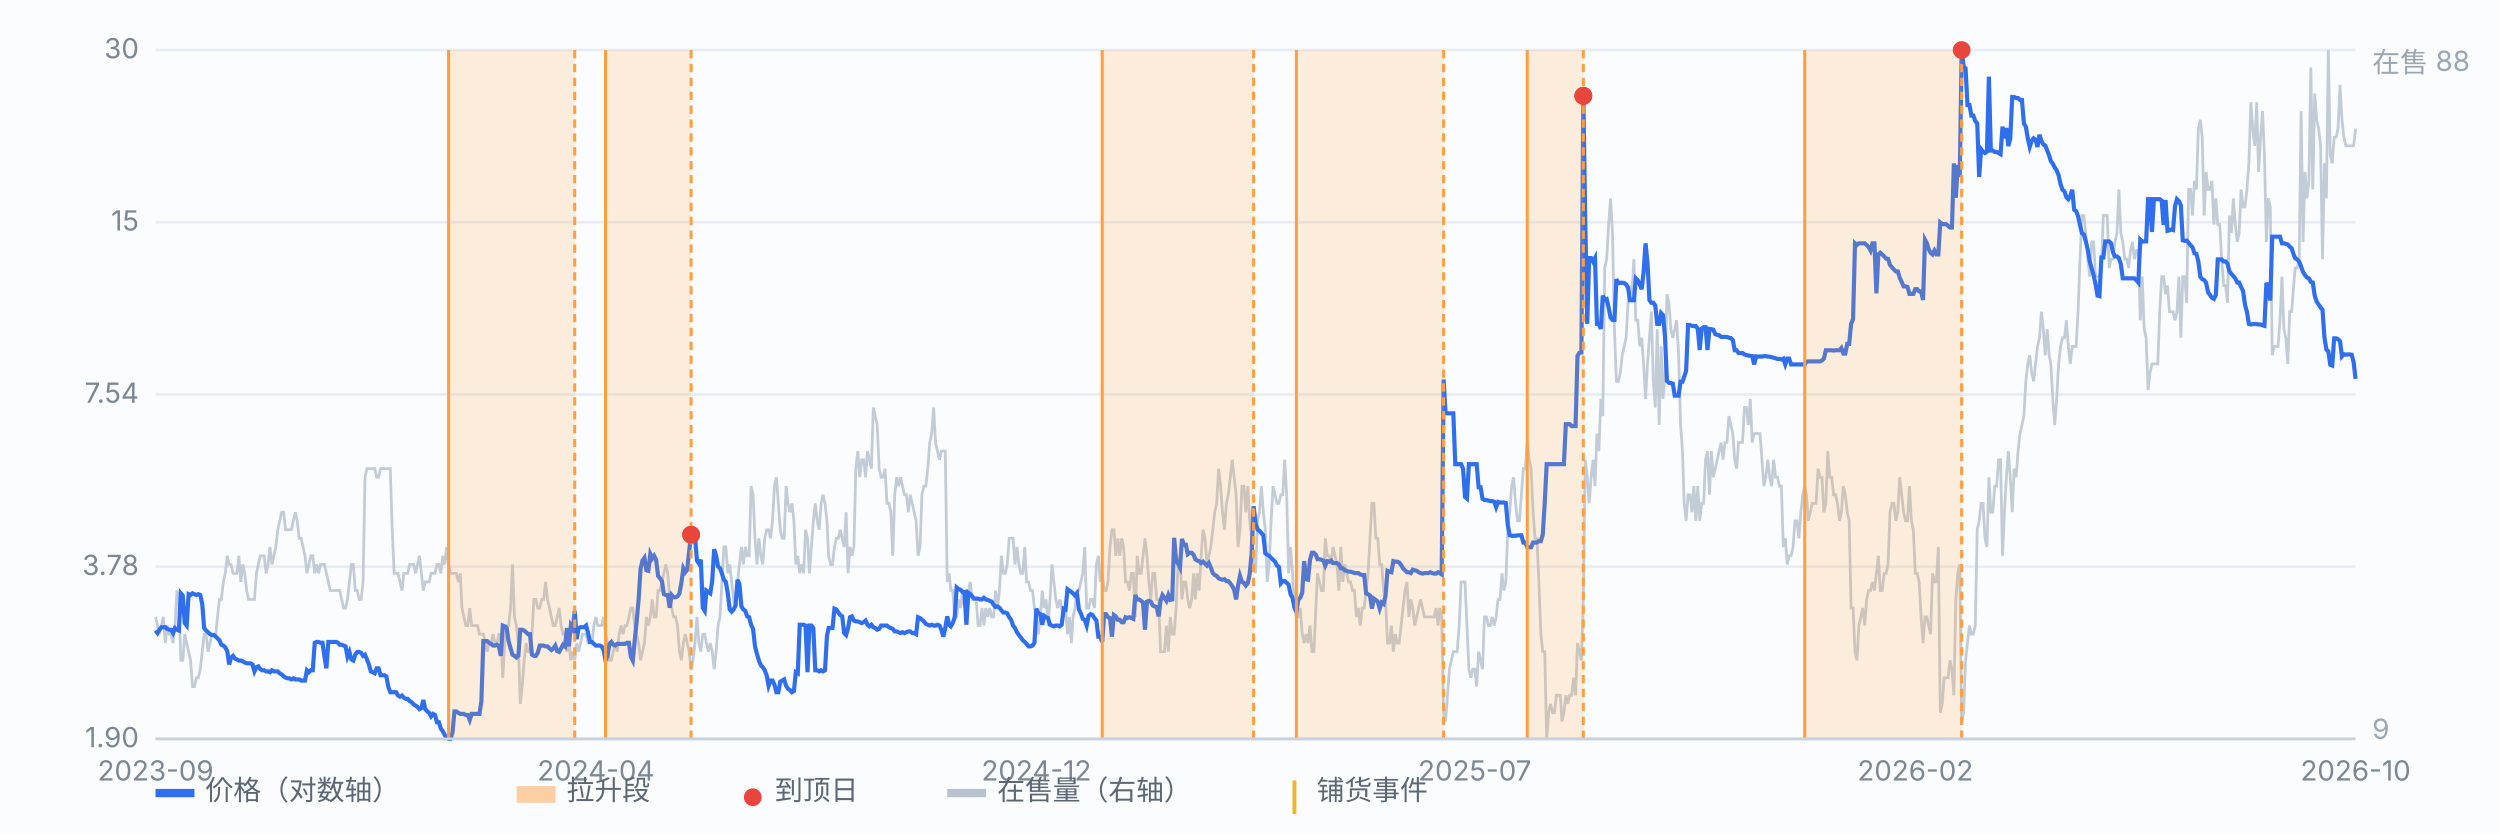
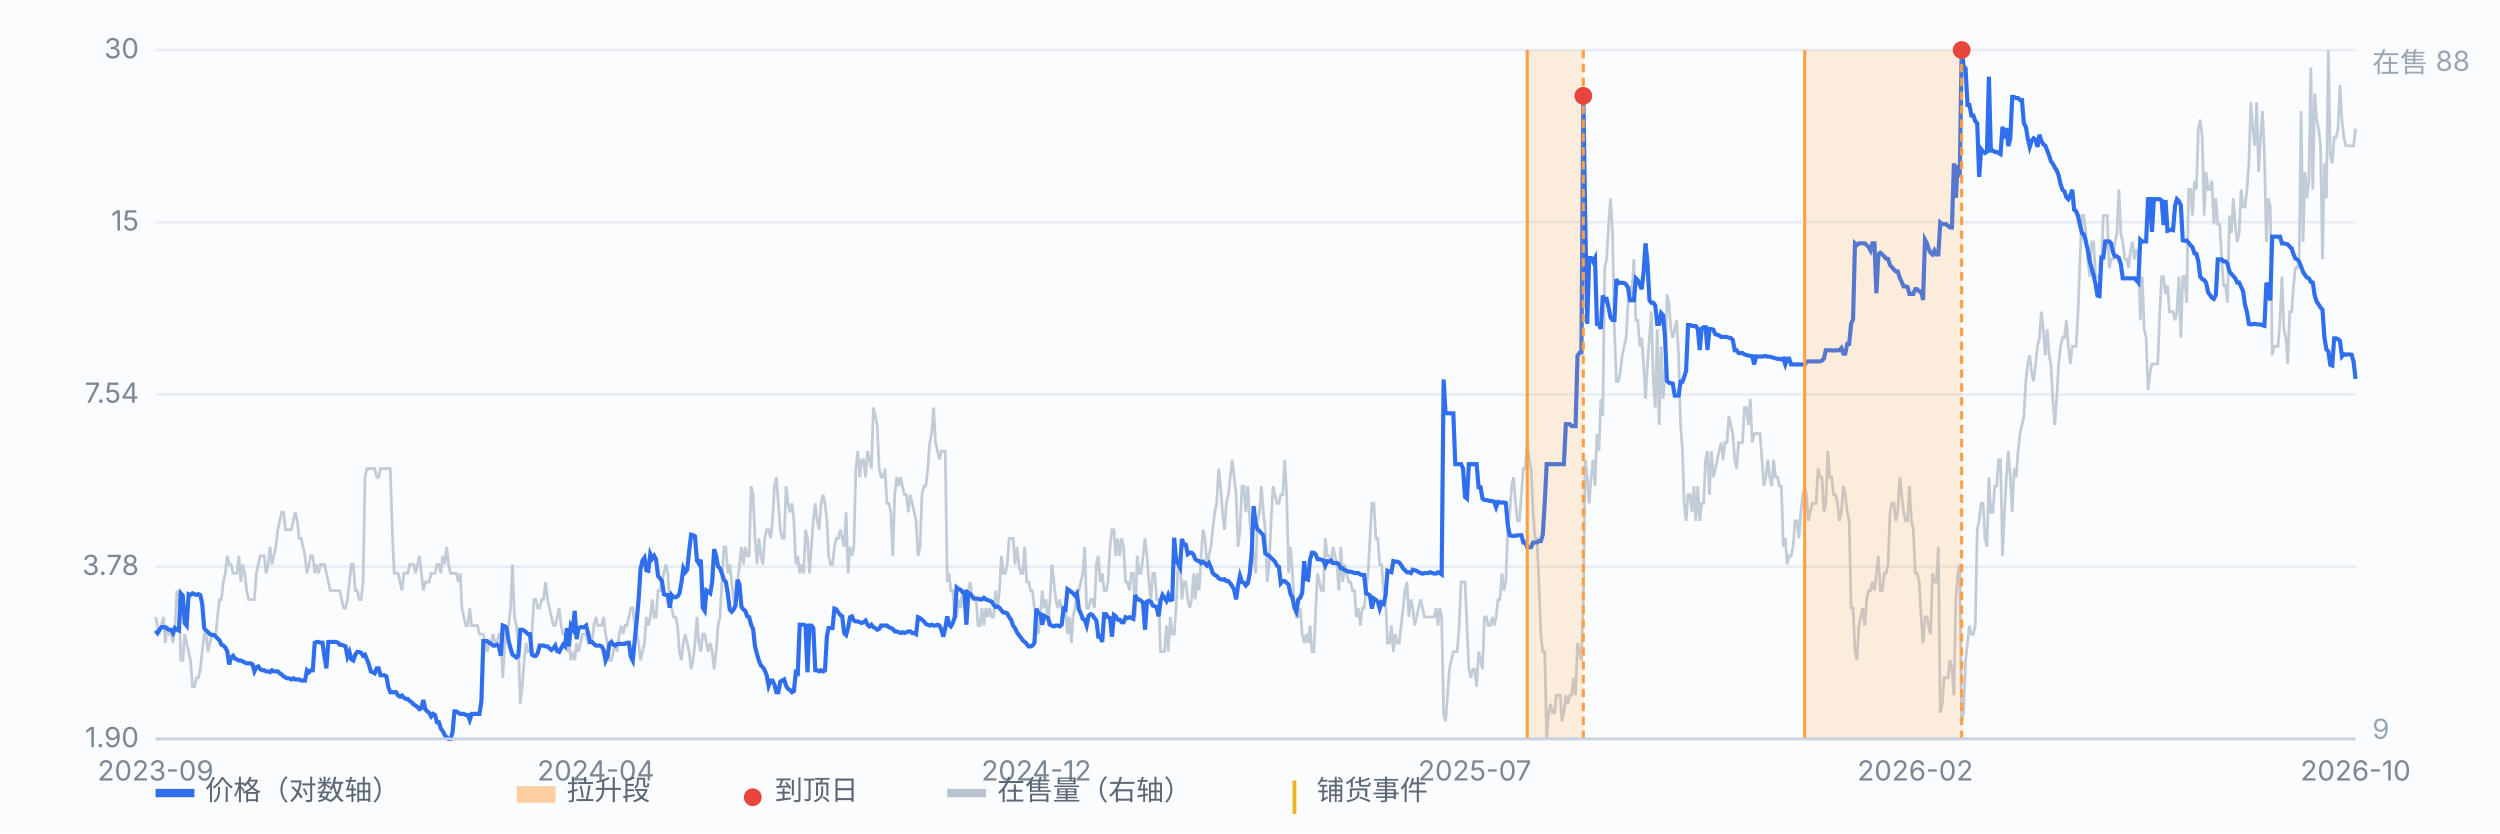
<svg xmlns="http://www.w3.org/2000/svg" viewBox="0 0 900 300" preserveAspectRatio="xMidYMid meet" style="width:100%;max-width:900px;height:auto;display:block" font-family="-apple-system,Segoe UI,Microsoft YaHei,sans-serif" font-size="10">
  <rect x="0" y="0" width="900" height="300" fill="#fbfcfe" />
  <line x1="56" y1="266.0" x2="848" y2="266.0" stroke="#e8edf5" stroke-width="1" />
  <text x="50" y="269.0" text-anchor="end" fill="#7b8794">1.90</text>
  <line x1="56" y1="204.0" x2="848" y2="204.0" stroke="#e8edf5" stroke-width="1" />
  <text x="50" y="207.0" text-anchor="end" fill="#7b8794">3.78</text>
  <line x1="56" y1="142.0" x2="848" y2="142.0" stroke="#e8edf5" stroke-width="1" />
  <text x="50" y="145.0" text-anchor="end" fill="#7b8794">7.54</text>
  <line x1="56" y1="80.0" x2="848" y2="80.0" stroke="#e8edf5" stroke-width="1" />
  <text x="50" y="83.0" text-anchor="end" fill="#7b8794">15</text>
  <line x1="56" y1="18.0" x2="848" y2="18.0" stroke="#e8edf5" stroke-width="1" />
  <text x="50" y="21.0" text-anchor="end" fill="#7b8794">30</text>
  <path d="M56.0 222.1 L56.7 225.2 L57.4 228.3 L58.1 225.2 L58.8 222.1 L59.5 231.5 L60.2 225.2 L60.9 228.3 L61.6 228.3 L62.3 231.5 L63.0 225.2 L63.7 212.6 L64.4 215.8 L65.1 237.7 L65.8 237.7 L66.5 228.3 L67.2 231.5 L67.9 234.6 L68.6 237.7 L69.3 247.2 L70.0 247.2 L70.7 244.0 L71.4 244.0 L72.1 240.9 L72.8 234.6 L73.5 228.3 L74.2 228.3 L74.9 234.6 L75.6 231.5 L76.3 228.3 L77.0 228.3 L77.7 228.3 L78.3 222.1 L79.0 215.8 L79.7 215.8 L80.4 209.5 L81.1 206.4 L81.8 200.1 L82.5 203.2 L83.2 203.2 L83.9 206.4 L84.6 206.4 L85.3 206.4 L86.0 200.1 L86.7 209.5 L87.4 203.2 L88.1 206.4 L88.8 212.6 L89.5 215.8 L90.2 215.8 L90.9 215.8 L91.6 215.8 L92.3 206.4 L93.0 203.2 L93.7 200.1 L94.4 200.1 L95.1 200.1 L95.8 206.4 L96.5 203.2 L97.2 196.9 L97.9 203.2 L98.6 200.1 L99.3 196.9 L100.0 190.7 L100.7 187.5 L101.4 184.4 L102.1 184.4 L102.8 190.7 L103.5 190.7 L104.2 190.7 L104.9 190.7 L105.6 187.5 L106.3 184.4 L107.0 187.5 L107.7 193.8 L108.4 193.8 L109.1 196.9 L109.8 200.1 L110.5 206.4 L111.2 203.2 L111.9 200.1 L112.6 200.1 L113.3 206.4 L114.0 203.2 L114.7 206.4 L115.4 203.2 L116.1 203.2 L116.8 203.2 L117.5 206.4 L118.2 209.5 L118.9 212.6 L119.6 212.6 L120.3 212.6 L121.0 212.6 L121.7 212.6 L122.3 212.6 L123.0 215.8 L123.7 218.9 L124.4 218.9 L125.1 215.8 L125.8 209.5 L126.5 203.2 L127.2 203.2 L127.9 212.6 L128.6 212.6 L129.3 215.8 L130.0 215.8 L130.7 209.5 L131.4 171.8 L132.1 168.7 L132.8 168.7 L133.5 168.7 L134.2 168.7 L134.9 168.7 L135.6 171.8 L136.3 171.8 L137.0 168.7 L137.7 168.7 L138.4 168.7 L139.1 168.7 L139.8 168.7 L140.5 168.7 L141.2 190.7 L141.9 206.4 L142.6 206.4 L143.3 206.4 L144.0 209.5 L144.7 212.6 L145.4 206.4 L146.1 206.4 L146.8 206.4 L147.5 203.2 L148.2 203.2 L148.9 203.2 L149.6 206.4 L150.3 203.2 L151.0 200.1 L151.7 206.4 L152.4 212.6 L153.1 209.5 L153.8 209.5 L154.5 209.5 L155.2 206.4 L155.9 206.4 L156.6 206.4 L157.3 203.2 L158.0 203.2 L158.7 206.4 L159.4 200.1 L160.1 203.2 L160.8 196.9 L161.5 203.2 L162.2 206.4 L162.9 206.4 L163.6 206.4 L164.3 206.4 L165.0 209.5 L165.7 206.4 L166.3 218.9 L167.0 222.1 L167.7 225.2 L168.4 225.2 L169.1 218.9 L169.8 225.2 L170.5 225.2 L171.2 225.2 L171.9 225.2 L172.6 228.3 L173.3 228.3 L174.0 228.3 L174.7 231.5 L175.4 234.6 L176.1 231.5 L176.8 231.5 L177.5 228.3 L178.2 231.5 L178.9 231.5 L179.6 228.3 L180.3 228.3 L181.0 244.0 L181.7 231.5 L182.4 225.2 L183.1 225.2 L183.8 218.9 L184.5 203.2 L185.2 222.1 L185.9 225.2 L186.6 231.5 L187.3 253.4 L188.0 247.2 L188.7 237.7 L189.4 231.5 L190.1 234.6 L190.8 234.6 L191.5 228.3 L192.2 215.8 L192.9 215.8 L193.6 218.9 L194.3 218.9 L195.0 215.8 L195.7 215.8 L196.4 209.5 L197.1 215.8 L197.8 218.9 L198.5 222.1 L199.2 225.2 L199.9 225.2 L200.6 222.1 L201.3 218.9 L202.0 225.2 L202.7 228.3 L203.4 228.3 L204.1 234.6 L204.8 231.5 L205.5 237.7 L206.2 234.6 L206.9 237.7 L207.6 231.5 L208.3 234.6 L209.0 231.5 L209.7 228.3 L210.3 228.3 L211.0 228.3 L211.7 231.5 L212.4 231.5 L213.1 231.5 L213.8 225.2 L214.5 222.1 L215.2 225.2 L215.9 225.2 L216.6 225.2 L217.3 222.1 L218.0 228.3 L218.7 231.5 L219.4 237.7 L220.1 237.7 L220.8 234.6 L221.5 231.5 L222.2 234.6 L222.9 228.3 L223.6 225.2 L224.3 228.3 L225.0 225.2 L225.7 225.2 L226.4 222.1 L227.1 218.9 L227.8 218.9 L228.5 225.2 L229.2 228.3 L229.9 231.5 L230.6 237.7 L231.3 234.6 L232.0 231.5 L232.7 222.1 L233.4 225.2 L234.1 222.1 L234.8 215.8 L235.5 222.1 L236.2 222.1 L236.9 212.6 L237.6 212.6 L238.3 209.5 L239.0 206.4 L239.7 203.2 L240.4 206.4 L241.1 215.8 L241.8 218.9 L242.5 222.1 L243.2 222.1 L243.9 225.2 L244.6 234.6 L245.3 237.7 L246.0 231.5 L246.7 228.3 L247.4 231.5 L248.1 234.6 L248.8 240.9 L249.5 237.7 L250.2 231.5 L250.9 222.1 L251.6 231.5 L252.3 234.6 L253.0 228.3 L253.7 228.3 L254.3 231.5 L255.0 234.6 L255.7 231.5 L256.4 234.6 L257.1 240.9 L257.8 234.6 L258.5 225.2 L259.2 222.1 L259.9 209.5 L260.6 196.9 L261.3 196.9 L262.0 206.4 L262.7 203.2 L263.4 209.5 L264.1 215.8 L264.8 218.9 L265.5 209.5 L266.2 203.2 L266.9 196.9 L267.6 203.2 L268.3 196.9 L269.0 200.1 L269.7 200.1 L270.4 175.0 L271.1 178.1 L271.8 193.8 L272.5 203.2 L273.2 193.8 L273.9 200.1 L274.6 203.2 L275.3 193.8 L276.0 190.7 L276.7 190.7 L277.4 193.8 L278.1 187.5 L278.8 175.0 L279.5 171.8 L280.2 181.2 L280.9 190.7 L281.6 193.8 L282.3 193.8 L283.0 175.0 L283.7 181.2 L284.4 184.4 L285.1 181.2 L285.8 187.5 L286.5 203.2 L287.2 200.1 L287.9 206.4 L288.6 203.2 L289.3 206.4 L290.0 190.7 L290.7 193.8 L291.4 206.4 L292.1 196.9 L292.8 187.5 L293.5 181.2 L294.2 187.5 L294.9 190.7 L295.6 181.2 L296.3 178.1 L297.0 181.2 L297.7 187.5 L298.3 200.1 L299.0 203.2 L299.7 203.2 L300.4 196.9 L301.1 193.8 L301.8 193.8 L302.5 190.7 L303.2 193.8 L303.9 196.9 L304.6 184.4 L305.3 206.4 L306.0 196.9 L306.7 200.1 L307.4 196.9 L308.1 168.7 L308.8 162.4 L309.5 171.8 L310.2 165.5 L310.9 165.5 L311.6 171.8 L312.3 162.4 L313.0 165.5 L313.7 168.7 L314.4 146.7 L315.1 149.8 L315.8 153.0 L316.5 168.7 L317.2 171.8 L317.9 171.8 L318.6 168.7 L319.3 181.2 L320.0 181.2 L320.7 184.4 L321.4 200.1 L322.1 178.1 L322.8 171.8 L323.5 175.0 L324.2 171.8 L324.9 175.0 L325.6 178.1 L326.3 178.1 L327.0 184.4 L327.7 178.1 L328.4 181.2 L329.1 184.4 L329.8 187.5 L330.5 200.1 L331.2 196.9 L331.9 178.1 L332.6 175.0 L333.3 175.0 L334.0 168.7 L334.7 159.3 L335.4 156.1 L336.1 146.7 L336.8 159.3 L337.5 162.4 L338.2 165.5 L338.9 162.4 L339.6 162.4 L340.3 162.4 L341.0 209.5 L341.7 206.4 L342.3 212.6 L343.0 212.6 L343.7 222.1 L344.4 222.1 L345.1 215.8 L345.8 218.9 L346.5 212.6 L347.2 218.9 L347.9 212.6 L348.6 212.6 L349.3 209.5 L350.0 215.8 L350.7 215.8 L351.4 215.8 L352.1 225.2 L352.8 225.2 L353.5 218.9 L354.2 225.2 L354.9 218.9 L355.6 222.1 L356.3 218.9 L357.0 222.1 L357.7 222.1 L358.4 212.6 L359.1 218.9 L359.8 212.6 L360.5 200.1 L361.2 206.4 L361.9 206.4 L362.6 203.2 L363.3 193.8 L364.0 193.8 L364.7 193.8 L365.4 203.2 L366.1 196.9 L366.8 203.2 L367.5 206.4 L368.2 206.4 L368.9 196.9 L369.6 209.5 L370.3 209.5 L371.0 212.6 L371.7 212.6 L372.4 218.9 L373.1 222.1 L373.8 228.3 L374.5 222.1 L375.2 212.6 L375.9 218.9 L376.6 215.8 L377.3 225.2 L378.0 215.8 L378.7 203.2 L379.4 209.5 L380.1 215.8 L380.8 218.9 L381.5 215.8 L382.2 218.9 L382.9 222.1 L383.6 218.9 L384.3 228.3 L385.0 222.1 L385.7 231.5 L386.3 222.1 L387.0 218.9 L387.7 212.6 L388.4 212.6 L389.1 209.5 L389.8 206.4 L390.5 196.9 L391.2 218.9 L391.9 218.9 L392.6 215.8 L393.3 215.8 L394.0 218.9 L394.7 203.2 L395.4 200.1 L396.1 209.5 L396.8 206.4 L397.5 212.6 L398.2 212.6 L398.9 209.5 L399.6 196.9 L400.3 190.7 L401.0 190.7 L401.7 200.1 L402.4 193.8 L403.1 200.1 L403.8 193.8 L404.5 196.9 L405.2 209.5 L405.9 209.5 L406.6 212.6 L407.3 206.4 L408.0 206.4 L408.7 222.1 L409.4 200.1 L410.1 206.4 L410.8 206.4 L411.5 200.1 L412.2 193.8 L412.9 200.1 L413.6 209.5 L414.3 215.8 L415.0 206.4 L415.7 206.4 L416.4 215.8 L417.1 215.8 L417.8 234.6 L418.5 234.6 L419.2 234.6 L419.9 225.2 L420.6 234.6 L421.3 222.1 L422.0 228.3 L422.7 228.3 L423.4 218.9 L424.1 203.2 L424.8 200.1 L425.5 215.8 L426.2 209.5 L426.9 209.5 L427.6 215.8 L428.3 218.9 L429.0 215.8 L429.7 206.4 L430.3 215.8 L431.0 206.4 L431.7 212.6 L432.4 200.1 L433.1 190.7 L433.8 193.8 L434.5 203.2 L435.2 200.1 L435.9 196.9 L436.6 190.7 L437.3 184.4 L438.0 181.2 L438.7 168.7 L439.4 175.0 L440.1 184.4 L440.8 190.7 L441.5 181.2 L442.2 178.1 L442.9 171.8 L443.6 165.5 L444.3 171.8 L445.0 178.1 L445.7 196.9 L446.4 190.7 L447.1 175.0 L447.8 175.0 L448.5 184.4 L449.2 175.0 L449.9 187.5 L450.6 193.8 L451.3 200.1 L452.0 206.4 L452.7 187.5 L453.4 184.4 L454.1 175.0 L454.8 184.4 L455.5 190.7 L456.2 209.5 L456.9 203.2 L457.6 187.5 L458.3 175.0 L459.0 178.1 L459.7 181.2 L460.4 181.2 L461.1 178.1 L461.8 178.1 L462.5 165.5 L463.2 178.1 L463.9 206.4 L464.6 196.9 L465.3 206.4 L466.0 218.9 L466.7 222.1 L467.4 222.1 L468.1 218.9 L468.8 228.3 L469.5 231.5 L470.2 228.3 L470.9 231.5 L471.6 225.2 L472.3 234.6 L473.0 234.6 L473.7 218.9 L474.3 206.4 L475.0 209.5 L475.7 212.6 L476.4 212.6 L477.1 193.8 L477.8 200.1 L478.5 200.1 L479.2 203.2 L479.9 196.9 L480.6 200.1 L481.3 203.2 L482.0 212.6 L482.7 196.9 L483.4 209.5 L484.1 203.2 L484.8 206.4 L485.5 209.5 L486.2 209.5 L486.9 212.6 L487.6 212.6 L488.3 222.1 L489.0 218.9 L489.7 225.2 L490.4 218.9 L491.1 218.9 L491.8 212.6 L492.5 206.4 L493.2 193.8 L493.9 181.2 L494.6 181.2 L495.3 193.8 L496.0 193.8 L496.7 203.2 L497.4 203.2 L498.1 212.6 L498.8 215.8 L499.5 231.5 L500.2 231.5 L500.9 225.2 L501.6 234.6 L502.3 228.3 L503.0 231.5 L503.7 231.5 L504.4 225.2 L505.1 218.9 L505.8 212.6 L506.5 209.5 L507.2 222.1 L507.9 215.8 L508.6 218.9 L509.3 225.2 L510.0 222.1 L510.7 218.9 L511.4 215.8 L512.1 218.9 L512.8 222.1 L513.5 222.1 L514.2 222.1 L514.9 222.1 L515.6 222.1 L516.3 222.1 L517.0 218.9 L517.7 225.2 L518.3 218.9 L519.0 222.1 L519.7 256.6 L520.4 259.7 L521.1 250.3 L521.8 240.9 L522.5 237.7 L523.2 234.6 L523.9 234.6 L524.6 234.6 L525.3 225.2 L526.0 209.5 L526.7 209.5 L527.4 209.5 L528.1 225.2 L528.8 240.9 L529.5 244.0 L530.2 240.9 L530.9 240.9 L531.6 247.2 L532.3 234.6 L533.0 237.7 L533.7 240.9 L534.4 222.1 L535.1 222.1 L535.8 225.2 L536.5 225.2 L537.2 222.1 L537.9 225.2 L538.6 222.1 L539.3 215.8 L540.0 215.8 L540.7 206.4 L541.4 212.6 L542.1 209.5 L542.8 190.7 L543.5 184.4 L544.2 175.0 L544.9 171.8 L545.6 181.2 L546.3 187.5 L547.0 187.5 L547.7 178.1 L548.4 168.7 L549.1 168.7 L549.8 159.3 L550.5 165.5 L551.2 168.7 L551.9 184.4 L552.6 193.8 L553.3 193.8 L554.0 209.5 L554.7 228.3 L555.4 234.6 L556.1 234.6 L556.8 266.0 L557.5 256.6 L558.2 253.4 L558.9 256.6 L559.6 256.6 L560.3 250.3 L561.0 250.3 L561.7 250.3 L562.3 259.7 L563.0 256.6 L563.7 250.3 L564.4 253.4 L565.1 250.3 L565.8 250.3 L566.5 244.0 L567.2 250.3 L567.9 231.5 L568.6 234.6 L569.3 237.7 L570.0 215.8 L570.7 165.5 L571.4 171.8 L572.1 181.2 L572.8 171.8 L573.5 165.5 L574.2 175.0 L574.9 156.1 L575.6 162.4 L576.3 143.6 L577.0 149.8 L577.7 96.5 L578.4 93.3 L579.1 80.8 L579.8 71.4 L580.5 83.9 L581.2 118.5 L581.9 137.3 L582.6 137.3 L583.3 134.2 L584.0 127.9 L584.7 124.7 L585.4 121.6 L586.1 109.0 L586.8 102.8 L587.5 105.9 L588.2 93.3 L588.9 115.3 L589.6 115.3 L590.3 124.7 L591.0 121.6 L591.7 131.0 L592.4 143.6 L593.1 131.0 L593.8 121.6 L594.5 112.2 L595.2 137.3 L595.9 146.7 L596.6 118.5 L597.3 153.0 L598.0 124.7 L598.7 143.6 L599.4 134.2 L600.1 105.9 L600.8 109.0 L601.5 118.5 L602.2 121.6 L602.9 118.5 L603.6 115.3 L604.3 127.9 L605.0 153.0 L605.7 162.4 L606.3 181.2 L607.0 187.5 L607.7 178.1 L608.4 178.1 L609.1 184.4 L609.8 175.0 L610.5 187.5 L611.2 175.0 L611.9 187.5 L612.6 181.2 L613.3 181.2 L614.0 165.5 L614.7 162.4 L615.4 178.1 L616.1 162.4 L616.8 171.8 L617.5 168.7 L618.2 165.5 L618.9 162.4 L619.6 159.3 L620.3 165.5 L621.0 159.3 L621.7 159.3 L622.4 149.8 L623.1 153.0 L623.8 156.1 L624.5 165.5 L625.2 168.7 L625.9 159.3 L626.6 159.3 L627.3 159.3 L628.0 146.7 L628.7 146.7 L629.4 153.0 L630.1 143.6 L630.8 159.3 L631.5 156.1 L632.2 156.1 L632.9 156.1 L633.6 156.1 L634.3 165.5 L635.0 175.0 L635.7 171.8 L636.4 165.5 L637.1 171.8 L637.8 175.0 L638.5 165.5 L639.2 171.8 L639.9 171.8 L640.6 175.0 L641.3 175.0 L642.0 196.9 L642.7 193.8 L643.4 203.2 L644.1 200.1 L644.8 200.1 L645.5 196.9 L646.2 187.5 L646.9 187.5 L647.6 193.8 L648.3 184.4 L649.0 178.1 L649.7 175.0 L650.3 178.1 L651.0 187.5 L651.7 184.4 L652.4 181.2 L653.1 181.2 L653.8 181.2 L654.5 168.7 L655.2 171.8 L655.9 171.8 L656.6 184.4 L657.3 181.2 L658.0 162.4 L658.7 171.8 L659.4 171.8 L660.1 178.1 L660.8 178.1 L661.5 181.2 L662.2 187.5 L662.9 184.4 L663.6 175.0 L664.3 178.1 L665.0 184.4 L665.7 187.5 L666.4 218.9 L667.1 218.9 L667.8 234.6 L668.5 237.7 L669.2 225.2 L669.9 222.1 L670.6 218.9 L671.3 225.2 L672.0 215.8 L672.7 212.6 L673.4 212.6 L674.1 209.5 L674.8 212.6 L675.5 206.4 L676.2 200.1 L676.9 212.6 L677.6 212.6 L678.3 206.4 L679.0 206.4 L679.7 203.2 L680.4 184.4 L681.1 181.2 L681.8 181.2 L682.5 187.5 L683.2 184.4 L683.9 171.8 L684.6 178.1 L685.3 184.4 L686.0 187.5 L686.7 187.5 L687.4 175.0 L688.1 187.5 L688.8 190.7 L689.5 206.4 L690.2 206.4 L690.9 209.5 L691.6 222.1 L692.3 231.5 L693.0 222.1 L693.7 222.1 L694.3 225.2 L695.0 228.3 L695.7 206.4 L696.4 209.5 L697.1 209.5 L697.8 196.9 L698.5 256.6 L699.2 253.4 L699.9 244.0 L700.6 244.0 L701.3 244.0 L702.0 237.7 L702.7 240.9 L703.4 250.3 L704.1 215.8 L704.8 206.4 L705.5 203.2 L706.2 259.7 L706.9 256.6 L707.6 237.7 L708.3 231.5 L709.0 225.2 L709.7 228.3 L710.4 228.3 L711.1 225.2 L711.8 190.7 L712.5 187.5 L713.2 181.2 L713.9 181.2 L714.6 193.8 L715.3 196.9 L716.0 171.8 L716.7 184.4 L717.4 184.4 L718.1 175.0 L718.8 175.0 L719.5 165.5 L720.2 165.5 L720.9 200.1 L721.6 184.4 L722.3 171.8 L723.0 162.4 L723.7 171.8 L724.4 184.4 L725.1 168.7 L725.8 171.8 L726.5 162.4 L727.2 156.1 L727.9 153.0 L728.6 149.8 L729.3 137.3 L730.0 131.0 L730.7 127.9 L731.4 134.2 L732.1 137.3 L732.8 131.0 L733.5 124.7 L734.2 121.6 L734.9 112.2 L735.6 118.5 L736.3 127.9 L737.0 118.5 L737.7 127.9 L738.3 131.0 L739.0 143.6 L739.7 153.0 L740.4 143.6 L741.1 131.0 L741.8 124.7 L742.5 121.6 L743.2 121.6 L743.9 115.3 L744.6 124.7 L745.3 131.0 L746.0 124.7 L746.7 124.7 L747.4 124.7 L748.1 112.2 L748.8 93.3 L749.5 77.6 L750.2 77.6 L750.9 83.9 L751.6 93.3 L752.3 99.6 L753.0 87.1 L753.7 87.1 L754.4 99.6 L755.1 99.6 L755.8 99.6 L756.5 96.5 L757.2 77.6 L757.9 77.6 L758.6 77.6 L759.3 96.5 L760.0 93.3 L760.7 93.3 L761.4 87.1 L762.1 83.9 L762.8 68.2 L763.5 83.9 L764.2 87.1 L764.9 93.3 L765.6 93.3 L766.3 96.5 L767.0 90.2 L767.7 87.1 L768.4 93.3 L769.1 90.2 L769.8 90.2 L770.5 115.3 L771.2 99.6 L771.9 118.5 L772.6 121.6 L773.3 140.4 L774.0 134.2 L774.7 131.0 L775.4 131.0 L776.1 131.0 L776.8 131.0 L777.5 112.2 L778.2 99.6 L778.9 99.6 L779.6 105.9 L780.3 102.8 L781.0 112.2 L781.7 112.2 L782.3 112.2 L783.0 115.3 L783.7 112.2 L784.4 99.6 L785.1 121.6 L785.8 99.6 L786.5 99.6 L787.2 109.0 L787.9 68.2 L788.6 68.2 L789.3 77.6 L790.0 65.1 L790.7 68.2 L791.4 46.3 L792.1 43.1 L792.8 49.4 L793.5 77.6 L794.2 61.9 L794.9 68.2 L795.6 68.2 L796.3 65.1 L797.0 80.8 L797.7 71.4 L798.4 80.8 L799.1 80.8 L799.8 93.3 L800.5 102.8 L801.2 102.8 L801.9 109.0 L802.6 77.6 L803.3 83.9 L804.0 71.4 L804.7 80.8 L805.4 87.1 L806.1 83.9 L806.8 68.2 L807.5 74.5 L808.2 74.5 L808.9 68.2 L809.6 58.8 L810.3 36.8 L811.0 46.3 L811.7 52.5 L812.4 36.8 L813.1 61.9 L813.8 49.4 L814.5 40.0 L815.2 55.7 L815.9 87.1 L816.6 71.4 L817.3 74.5 L818.0 127.9 L818.7 124.7 L819.4 124.7 L820.1 124.7 L820.8 115.3 L821.5 99.6 L822.2 118.5 L822.9 121.6 L823.6 131.0 L824.3 112.2 L825.0 112.2 L825.7 102.8 L826.3 96.5 L827.0 96.5 L827.7 93.3 L828.4 40.0 L829.1 87.1 L829.8 61.9 L830.5 71.4 L831.2 65.1 L831.9 24.3 L832.6 68.2 L833.3 33.7 L834.0 43.1 L834.7 46.3 L835.4 52.5 L836.1 93.3 L836.8 58.8 L837.5 71.4 L838.2 18.0 L838.9 55.7 L839.6 58.8 L840.3 49.4 L841.0 49.4 L841.7 46.3 L842.4 30.6 L843.1 43.1 L843.8 49.4 L844.5 52.5 L845.2 52.5 L845.9 52.5 L846.6 52.5 L847.3 52.5 L848.0 46.3" fill="none" stroke="#b9c3cf" stroke-width="1" opacity="0.85" />
  <text x="854" y="26" fill="#9aa6b2">在售 88</text>
  <text x="854" y="266" fill="#9aa6b2">9</text>
  <path d="M56.0 227.0 L56.7 227.9 L57.4 226.7 L58.1 225.8 L58.8 225.8 L59.5 225.8 L60.2 226.4 L60.9 226.7 L61.6 226.7 L62.3 227.9 L63.0 226.1 L63.7 226.7 L64.4 227.0 L65.1 213.6 L65.8 214.4 L66.5 224.3 L67.2 225.2 L67.9 213.9 L68.6 214.2 L69.3 213.6 L70.0 213.9 L70.7 214.2 L71.4 213.9 L72.1 214.2 L72.8 217.4 L73.5 226.1 L74.2 227.0 L74.9 227.6 L75.6 228.3 L76.3 228.6 L77.0 228.6 L77.7 229.2 L78.3 229.8 L79.0 230.5 L79.7 232.1 L80.4 232.4 L81.1 233.1 L81.8 234.4 L82.5 239.2 L83.2 236.7 L83.9 236.1 L84.6 237.1 L85.3 237.4 L86.0 237.8 L86.7 237.8 L87.4 238.1 L88.1 238.5 L88.8 238.8 L89.5 238.8 L90.2 238.8 L90.9 239.2 L91.6 241.7 L92.3 240.2 L93.0 239.9 L93.7 240.9 L94.4 241.3 L95.1 241.3 L95.8 241.7 L96.5 241.7 L97.2 242.0 L97.9 241.3 L98.6 241.7 L99.3 241.7 L100.0 241.7 L100.7 242.4 L101.4 242.8 L102.1 243.5 L102.8 243.9 L103.5 244.2 L104.2 244.2 L104.9 244.6 L105.6 244.2 L106.3 244.6 L107.0 244.6 L107.7 244.6 L108.4 245.0 L109.1 245.0 L109.8 245.0 L110.5 241.3 L111.2 242.0 L111.9 241.3 L112.6 241.3 L113.3 231.4 L114.0 231.1 L114.7 231.1 L115.4 231.4 L116.1 231.4 L116.8 236.4 L117.5 240.6 L118.2 231.1 L118.9 231.1 L119.6 231.1 L120.3 231.1 L121.0 231.1 L121.7 231.4 L122.3 232.1 L123.0 232.1 L123.7 232.4 L124.4 232.7 L125.1 236.4 L125.8 234.7 L126.5 237.4 L127.2 237.8 L127.9 235.7 L128.6 234.7 L129.3 234.7 L130.0 235.0 L130.7 236.1 L131.4 235.7 L132.1 237.4 L132.8 239.2 L133.5 241.7 L134.2 242.0 L134.9 242.4 L135.6 240.6 L136.3 240.6 L137.0 243.1 L137.7 243.1 L138.4 243.1 L139.1 243.5 L139.8 247.3 L140.5 249.2 L141.2 249.2 L141.9 249.2 L142.6 249.2 L143.3 250.4 L144.0 250.8 L144.7 250.4 L145.4 251.2 L146.1 251.6 L146.8 251.6 L147.5 252.4 L148.2 252.8 L148.9 253.6 L149.6 254.0 L150.3 254.5 L151.0 255.3 L151.7 254.9 L152.4 252.0 L153.1 255.3 L153.8 256.1 L154.5 256.6 L155.2 257.9 L155.9 257.0 L156.6 257.4 L157.3 260.0 L158.0 260.0 L158.7 262.3 L159.4 263.2 L160.1 264.6 L160.8 265.5 L161.5 266.0 L162.2 266.0 L162.9 263.7 L163.6 256.1 L164.3 256.1 L165.0 256.6 L165.7 257.0 L166.3 257.0 L167.0 257.0 L167.7 257.4 L168.4 257.4 L169.1 259.2 L169.8 257.0 L170.5 257.0 L171.2 257.0 L171.9 257.0 L172.6 257.0 L173.3 252.4 L174.0 230.8 L174.7 230.8 L175.4 230.8 L176.1 231.4 L176.8 231.8 L177.5 232.4 L178.2 232.4 L178.9 232.1 L179.6 232.7 L180.3 236.1 L181.0 225.2 L181.7 225.5 L182.4 226.1 L183.1 230.8 L183.8 233.4 L184.5 235.7 L185.2 236.1 L185.9 236.7 L186.6 236.1 L187.3 226.7 L188.0 226.7 L188.7 227.0 L189.4 227.6 L190.1 228.3 L190.8 228.3 L191.5 235.7 L192.2 236.1 L192.9 236.1 L193.6 235.0 L194.3 232.4 L195.0 232.4 L195.7 232.4 L196.4 232.7 L197.1 232.7 L197.8 233.4 L198.5 234.0 L199.2 233.4 L199.9 232.4 L200.6 234.4 L201.3 234.7 L202.0 233.4 L202.7 232.1 L203.4 232.7 L204.1 226.1 L204.8 232.7 L205.5 225.2 L206.2 226.4 L206.9 219.9 L207.6 230.1 L208.3 226.1 L209.0 225.8 L209.7 225.8 L210.3 225.8 L211.0 225.2 L211.7 227.9 L212.4 231.1 L213.1 231.1 L213.8 231.8 L214.5 232.4 L215.2 232.4 L215.9 232.4 L216.6 232.7 L217.3 234.0 L218.0 237.8 L218.7 236.1 L219.4 231.8 L220.1 231.1 L220.8 232.1 L221.5 232.4 L222.2 231.8 L222.9 231.8 L223.6 231.8 L224.3 231.8 L225.0 231.8 L225.7 231.4 L226.4 231.4 L227.1 236.4 L227.8 237.8 L228.5 230.5 L229.2 223.7 L229.9 215.8 L230.6 204.8 L231.3 201.8 L232.0 200.8 L232.7 205.3 L233.4 205.5 L234.1 199.5 L234.8 201.1 L235.5 200.1 L236.2 201.5 L236.9 207.3 L237.6 208.2 L238.3 209.2 L239.0 213.9 L239.7 214.2 L240.4 214.2 L241.1 218.8 L241.8 214.2 L242.5 215.0 L243.2 215.0 L243.9 214.7 L244.6 213.6 L245.3 209.8 L246.0 204.6 L246.7 206.0 L247.4 205.1 L248.1 198.3 L248.8 192.5 L249.5 192.7 L250.2 193.1 L250.9 201.8 L251.6 202.9 L252.3 201.5 L253.0 218.8 L253.7 219.9 L254.3 212.6 L255.0 213.1 L255.7 213.6 L256.4 209.2 L257.1 197.7 L257.8 200.1 L258.5 203.9 L259.2 204.6 L259.9 206.5 L260.6 208.7 L261.3 209.5 L262.0 213.6 L262.7 219.4 L263.4 220.2 L264.1 219.4 L264.8 218.0 L265.5 208.7 L266.2 210.3 L266.9 218.3 L267.6 219.4 L268.3 219.9 L269.0 221.9 L269.7 222.2 L270.4 224.9 L271.1 226.4 L271.8 232.7 L272.5 235.4 L273.2 237.8 L273.9 239.5 L274.6 240.2 L275.3 241.3 L276.0 243.1 L276.7 246.9 L277.4 245.0 L278.1 245.0 L278.8 246.5 L279.5 249.2 L280.2 249.2 L280.9 245.4 L281.6 245.0 L282.3 244.6 L283.0 246.9 L283.7 248.0 L284.4 248.4 L285.1 249.2 L285.8 248.8 L286.5 242.0 L287.2 242.4 L287.9 224.9 L288.6 224.9 L289.3 224.9 L290.0 225.2 L290.7 242.0 L291.4 225.2 L292.1 225.2 L292.8 226.1 L293.5 241.3 L294.2 241.3 L294.9 241.7 L295.6 241.3 L296.3 241.7 L297.0 241.3 L297.7 228.9 L298.3 226.1 L299.0 226.1 L299.7 226.1 L300.4 219.1 L301.1 219.4 L301.8 220.5 L302.5 221.4 L303.2 221.9 L303.9 227.9 L304.6 228.6 L305.3 226.1 L306.0 222.2 L306.7 221.9 L307.4 223.4 L308.1 223.7 L308.8 223.7 L309.5 224.0 L310.2 224.3 L310.9 224.0 L311.6 223.4 L312.3 224.9 L313.0 225.5 L313.7 224.9 L314.4 225.8 L315.1 226.1 L315.8 226.7 L316.5 226.4 L317.2 225.2 L317.9 225.2 L318.6 225.2 L319.3 225.2 L320.0 225.8 L320.7 226.1 L321.4 226.4 L322.1 227.3 L322.8 227.3 L323.5 227.6 L324.2 227.9 L324.9 227.6 L325.6 227.9 L326.3 227.6 L327.0 227.3 L327.7 227.3 L328.4 227.9 L329.1 227.9 L329.8 228.3 L330.5 222.2 L331.2 222.5 L331.9 223.1 L332.6 223.7 L333.3 224.6 L334.0 224.9 L334.7 225.2 L335.4 224.9 L336.1 225.2 L336.8 225.2 L337.5 224.9 L338.2 225.2 L338.9 226.7 L339.6 229.2 L340.3 226.1 L341.0 221.9 L341.7 224.9 L342.3 225.5 L343.0 224.3 L343.7 222.2 L344.4 211.5 L345.1 212.1 L345.8 212.3 L346.5 213.1 L347.2 213.1 L347.9 224.9 L348.6 213.4 L349.3 213.9 L350.0 214.7 L350.7 215.5 L351.4 215.5 L352.1 215.5 L352.8 215.8 L353.5 215.8 L354.2 215.2 L354.9 215.8 L355.6 216.0 L356.3 216.3 L357.0 216.6 L357.7 217.7 L358.4 218.5 L359.1 218.3 L359.8 218.8 L360.5 219.7 L361.2 220.5 L361.9 220.5 L362.6 220.8 L363.3 222.2 L364.0 223.1 L364.7 225.2 L365.4 226.1 L366.1 227.6 L366.8 228.6 L367.5 229.5 L368.2 230.5 L368.9 231.1 L369.6 231.8 L370.3 232.7 L371.0 232.7 L371.7 232.4 L372.4 231.4 L373.1 219.1 L373.8 220.8 L374.5 221.1 L375.2 224.9 L375.9 221.7 L376.6 222.2 L377.3 222.5 L378.0 224.9 L378.7 225.2 L379.4 225.5 L380.1 225.2 L380.8 225.2 L381.5 225.5 L382.2 224.9 L382.9 219.1 L383.6 219.4 L384.3 212.1 L385.0 212.6 L385.7 213.1 L386.3 213.6 L387.0 214.4 L387.7 213.6 L388.4 219.4 L389.1 220.8 L389.8 222.8 L390.5 223.1 L391.2 225.2 L391.9 221.7 L392.6 221.1 L393.3 221.4 L394.0 222.5 L394.7 223.4 L395.4 229.2 L396.1 229.2 L396.8 231.1 L397.5 221.1 L398.2 221.1 L398.9 222.2 L399.6 222.5 L400.3 229.2 L401.0 221.4 L401.7 221.9 L402.4 223.1 L403.1 223.1 L403.8 224.0 L404.5 224.0 L405.2 222.2 L405.9 222.5 L406.6 222.2 L407.3 222.5 L408.0 222.8 L408.7 214.2 L409.4 215.8 L410.1 215.8 L410.8 216.3 L411.5 216.9 L412.2 226.7 L412.9 216.6 L413.6 216.3 L414.3 216.6 L415.0 218.0 L415.7 218.3 L416.4 218.5 L417.1 221.9 L417.8 216.3 L418.5 214.2 L419.2 215.2 L419.9 216.3 L420.6 214.2 L421.3 216.0 L422.0 215.8 L422.7 193.6 L423.4 201.8 L424.1 202.9 L424.8 204.3 L425.5 194.0 L426.2 196.1 L426.9 196.1 L427.6 199.5 L428.3 199.0 L429.0 199.0 L429.7 199.7 L430.3 201.3 L431.0 201.8 L431.7 202.0 L432.4 202.7 L433.1 202.2 L433.8 202.9 L434.5 203.6 L435.2 202.7 L435.9 204.3 L436.6 206.3 L437.3 207.0 L438.0 207.3 L438.7 208.2 L439.4 208.5 L440.1 208.7 L440.8 208.5 L441.5 209.2 L442.2 209.2 L442.9 210.0 L443.6 211.0 L444.3 212.3 L445.0 215.8 L445.7 210.8 L446.4 207.3 L447.1 209.5 L447.8 209.8 L448.5 210.8 L449.2 210.0 L449.9 206.5 L450.6 199.0 L451.3 182.2 L452.0 188.4 L452.7 190.6 L453.4 191.1 L454.1 191.9 L454.8 192.7 L455.5 199.2 L456.2 199.7 L456.9 200.1 L457.6 200.8 L458.3 201.5 L459.0 202.2 L459.7 203.6 L460.4 204.1 L461.1 210.0 L461.8 209.2 L462.5 209.2 L463.2 209.8 L463.9 210.5 L464.6 213.9 L465.3 215.2 L466.0 218.8 L466.7 220.2 L467.4 215.8 L468.1 215.2 L468.8 213.4 L469.5 202.0 L470.2 208.5 L470.9 208.7 L471.6 201.5 L472.3 199.0 L473.0 199.0 L473.7 199.7 L474.3 201.3 L475.0 201.3 L475.7 201.5 L476.4 201.8 L477.1 203.6 L477.8 202.0 L478.5 202.2 L479.2 201.8 L479.9 202.7 L480.6 202.7 L481.3 202.7 L482.0 203.2 L482.7 204.6 L483.4 204.6 L484.1 205.3 L484.8 205.5 L485.5 205.8 L486.2 205.8 L486.9 206.0 L487.6 206.3 L488.3 206.3 L489.0 206.3 L489.7 206.8 L490.4 207.0 L491.1 207.0 L491.8 213.6 L492.5 213.9 L493.2 214.4 L493.9 219.1 L494.6 215.5 L495.3 216.0 L496.0 216.6 L496.7 219.1 L497.4 216.9 L498.1 217.4 L498.8 214.4 L499.5 205.5 L500.2 205.8 L500.9 206.0 L501.6 202.0 L502.3 202.2 L503.0 202.2 L503.7 202.5 L504.4 203.4 L505.1 204.6 L505.8 205.3 L506.5 206.0 L507.2 206.0 L507.9 206.3 L508.6 205.1 L509.3 205.3 L510.0 205.5 L510.7 206.0 L511.4 206.3 L512.1 206.5 L512.8 206.3 L513.5 206.3 L514.2 206.3 L514.9 206.0 L515.6 206.3 L516.3 206.5 L517.0 206.5 L517.7 206.0 L518.3 206.3 L519.0 206.8 L519.7 136.6 L520.4 148.7 L521.1 148.8 L521.8 148.8 L522.5 148.8 L523.2 148.8 L523.9 167.1 L524.6 167.1 L525.3 167.1 L526.0 167.1 L526.7 168.7 L527.4 178.9 L528.1 179.5 L528.8 167.1 L529.5 167.1 L530.2 167.1 L530.9 167.1 L531.6 167.1 L532.3 175.4 L533.0 175.4 L533.7 179.5 L534.4 180.0 L535.1 180.0 L535.8 180.2 L536.5 180.4 L537.2 180.4 L537.9 180.6 L538.6 182.6 L539.3 180.7 L540.0 180.9 L540.7 180.9 L541.4 180.9 L542.1 181.1 L542.8 189.0 L543.5 192.7 L544.2 192.9 L544.9 192.9 L545.6 192.9 L546.3 192.7 L547.0 192.7 L547.7 192.7 L548.4 195.3 L549.1 195.3 L549.8 197.0 L550.5 197.0 L551.2 197.0 L551.9 195.3 L552.6 195.3 L553.3 195.3 L554.0 194.8 L554.7 194.8 L555.4 192.5 L556.1 181.1 L556.8 167.1 L557.5 167.1 L558.2 167.1 L558.9 167.1 L559.6 167.1 L560.3 167.1 L561.0 167.1 L561.7 167.1 L562.3 167.1 L563.0 167.1 L563.7 152.7 L564.4 152.7 L565.1 152.7 L565.8 153.4 L566.5 153.4 L567.2 153.4 L567.9 128.1 L568.6 127.0 L569.3 126.9 L570.0 34.5 L570.7 80.1 L571.4 116.6 L572.1 92.9 L572.8 92.9 L573.5 94.2 L574.2 92.9 L574.9 116.6 L575.6 116.7 L576.3 118.4 L577.0 106.4 L577.7 108.0 L578.4 107.7 L579.1 110.7 L579.8 114.3 L580.5 115.2 L581.2 115.2 L581.9 100.5 L582.6 102.0 L583.3 101.8 L584.0 101.8 L584.7 101.9 L585.4 102.4 L586.1 103.6 L586.8 108.1 L587.5 108.1 L588.2 108.1 L588.9 100.2 L589.6 100.9 L590.3 102.4 L591.0 104.1 L591.7 97.9 L592.4 87.6 L593.1 94.7 L593.8 108.1 L594.5 109.0 L595.2 109.0 L595.9 110.0 L596.6 116.6 L597.3 116.6 L598.0 112.7 L598.7 113.5 L599.4 121.2 L600.1 137.1 L600.8 137.8 L601.5 137.9 L602.2 138.1 L602.9 142.4 L603.6 142.4 L604.3 142.4 L605.0 137.4 L605.7 137.4 L606.3 135.7 L607.0 133.5 L607.7 117.0 L608.4 117.0 L609.1 117.3 L609.8 117.4 L610.5 117.4 L611.2 118.4 L611.9 126.0 L612.6 118.3 L613.3 117.8 L614.0 117.8 L614.7 126.0 L615.4 118.4 L616.1 118.5 L616.8 118.7 L617.5 120.3 L618.2 120.5 L618.9 120.7 L619.6 121.3 L620.3 121.3 L621.0 121.3 L621.7 121.3 L622.4 121.6 L623.1 121.7 L623.8 122.4 L624.5 126.1 L625.2 126.1 L625.9 127.1 L626.6 127.1 L627.3 127.1 L628.0 127.6 L628.7 127.8 L629.4 128.0 L630.1 128.1 L630.8 128.2 L631.5 131.2 L632.2 128.3 L632.9 128.4 L633.6 128.3 L634.3 128.4 L635.0 128.2 L635.7 128.2 L636.4 128.4 L637.1 128.4 L637.8 128.6 L638.5 128.8 L639.2 129.0 L639.9 129.2 L640.6 129.2 L641.3 129.4 L642.0 129.1 L642.7 131.2 L643.4 129.1 L644.1 129.1 L644.8 131.2 L645.5 131.2 L646.2 131.2 L646.9 131.2 L647.6 131.2 L648.3 131.2 L649.0 131.2 L649.7 131.3 L650.3 130.2 L651.0 130.1 L651.7 130.1 L652.4 130.1 L653.1 130.1 L653.8 130.1 L654.5 130.1 L655.2 130.1 L655.9 129.8 L656.6 129.1 L657.3 126.1 L658.0 126.1 L658.7 126.1 L659.4 126.1 L660.1 126.2 L660.8 126.1 L661.5 126.1 L662.2 126.1 L662.9 125.3 L663.6 127.3 L664.3 127.3 L665.0 123.8 L665.7 123.8 L666.4 116.6 L667.1 114.9 L667.8 87.6 L668.5 88.2 L669.2 87.6 L669.9 87.6 L670.6 87.6 L671.3 87.6 L672.0 88.2 L672.7 88.9 L673.4 90.2 L674.1 87.6 L674.8 87.6 L675.5 105.6 L676.2 91.6 L676.9 91.0 L677.6 91.6 L678.3 92.3 L679.0 93.1 L679.7 93.2 L680.4 95.4 L681.1 96.2 L681.8 97.0 L682.5 97.7 L683.2 97.7 L683.9 100.0 L684.6 101.5 L685.3 103.1 L686.0 103.1 L686.7 103.3 L687.4 105.8 L688.1 105.8 L688.8 105.8 L689.5 104.1 L690.2 104.1 L690.9 104.9 L691.6 104.9 L692.3 108.0 L693.0 86.3 L693.7 87.6 L694.3 89.6 L695.0 91.0 L695.7 91.6 L696.4 90.2 L697.1 91.6 L697.8 91.6 L698.5 80.1 L699.2 80.7 L699.9 80.7 L700.6 80.7 L701.3 81.3 L702.0 81.9 L702.7 81.9 L703.4 58.8 L704.1 71.2 L704.8 59.4 L705.5 63.7 L706.2 18.0 L706.9 23.9 L707.6 24.6 L708.3 37.8 L709.0 37.8 L709.7 41.6 L710.4 41.6 L711.1 43.6 L711.8 44.4 L712.5 63.7 L713.2 53.7 L713.9 54.6 L714.6 55.1 L715.3 54.6 L716.0 27.6 L716.7 54.2 L717.4 54.2 L718.1 54.7 L718.8 54.7 L719.5 55.1 L720.2 55.5 L720.9 45.6 L721.6 49.8 L722.3 46.1 L723.0 52.6 L723.7 49.8 L724.4 34.9 L725.1 34.9 L725.8 35.3 L726.5 35.3 L727.2 36.0 L727.9 36.0 L728.6 44.4 L729.3 45.6 L730.0 49.8 L730.7 52.9 L731.4 50.7 L732.1 49.8 L732.8 50.3 L733.5 52.9 L734.2 48.5 L734.9 50.7 L735.6 52.0 L736.3 52.4 L737.0 54.2 L737.7 56.0 L738.3 58.0 L739.0 58.9 L739.7 60.3 L740.4 61.3 L741.1 63.1 L741.8 66.3 L742.5 68.3 L743.2 68.9 L743.9 71.0 L744.6 71.7 L745.3 70.5 L746.0 68.3 L746.7 75.5 L747.4 76.0 L748.1 77.8 L748.8 81.0 L749.5 83.9 L750.2 84.4 L750.9 86.9 L751.6 89.9 L752.3 94.1 L753.0 96.6 L753.7 99.1 L754.4 102.3 L755.1 106.4 L755.8 106.6 L756.5 92.7 L757.2 92.7 L757.9 86.9 L758.6 86.9 L759.3 86.9 L760.0 87.6 L760.7 90.9 L761.4 92.3 L762.1 92.3 L762.8 92.9 L763.5 95.1 L764.2 100.2 L764.9 100.2 L765.6 100.2 L766.3 100.2 L767.0 100.2 L767.7 100.2 L768.4 100.2 L769.1 100.9 L769.8 101.7 L770.5 86.3 L771.2 87.0 L771.9 86.9 L772.6 86.9 L773.3 71.7 L774.0 71.7 L774.7 83.5 L775.4 71.7 L776.1 71.7 L776.8 71.7 L777.5 71.7 L778.2 72.2 L778.9 81.0 L779.6 72.0 L780.3 83.1 L781.0 82.9 L781.7 82.6 L782.3 82.8 L783.0 74.3 L783.7 71.7 L784.4 72.4 L785.1 73.8 L785.8 86.5 L786.5 86.7 L787.2 86.6 L787.9 87.4 L788.6 88.3 L789.3 89.0 L790.0 91.2 L790.7 91.4 L791.4 94.1 L792.1 99.6 L792.8 100.5 L793.5 100.8 L794.2 101.8 L794.9 105.2 L795.6 106.2 L796.3 107.2 L797.0 107.6 L797.7 106.2 L798.4 93.4 L799.1 93.4 L799.8 93.4 L800.5 94.1 L801.2 94.1 L801.9 94.9 L802.6 97.7 L803.3 98.6 L804.0 99.4 L804.7 100.2 L805.4 101.7 L806.1 101.7 L806.8 103.3 L807.5 104.8 L808.2 109.7 L808.9 112.3 L809.6 116.6 L810.3 116.8 L811.0 116.7 L811.7 116.6 L812.4 116.7 L813.1 116.8 L813.8 116.8 L814.5 117.1 L815.2 117.3 L815.9 101.8 L816.6 103.4 L817.3 108.2 L818.0 85.2 L818.7 85.2 L819.4 85.2 L820.1 85.2 L820.8 85.2 L821.5 87.6 L822.2 87.6 L822.9 87.8 L823.6 88.0 L824.3 88.8 L825.0 89.4 L825.7 91.6 L826.3 93.0 L827.0 93.4 L827.7 94.2 L828.4 96.0 L829.1 97.9 L829.8 99.0 L830.5 99.9 L831.2 100.2 L831.9 101.5 L832.6 101.7 L833.3 106.4 L834.0 108.6 L834.7 109.6 L835.4 110.7 L836.1 111.5 L836.8 121.6 L837.5 125.8 L838.2 126.5 L838.9 131.3 L839.6 131.6 L840.3 121.8 L841.0 121.8 L841.7 122.1 L842.4 122.8 L843.1 128.3 L843.8 127.5 L844.5 127.7 L845.2 127.6 L845.9 127.6 L846.6 127.7 L847.3 130.3 L848.0 136.4" fill="none" stroke="#2f6fed" stroke-width="1.5" />
-   <rect x="161.5" y="18" width="45.4" height="248" fill="#ff9f43" opacity="0.18" />
-   <line x1="161.5" y1="18" x2="161.5" y2="266" stroke="#ff9f43" stroke-width="1.1" />
-   <line x1="206.9" y1="18" x2="206.9" y2="266" stroke="#ff9f43" stroke-width="1.1" stroke-dasharray="3 2" />
-   <circle cx="248.8" cy="192.5" r="3.2" fill="#e8453c" />
-   <rect x="218.0" y="18" width="30.7" height="248" fill="#ff9f43" opacity="0.18" />
-   <line x1="218.0" y1="18" x2="218.0" y2="266" stroke="#ff9f43" stroke-width="1.1" />
-   <line x1="248.8" y1="18" x2="248.8" y2="266" stroke="#ff9f43" stroke-width="1.1" stroke-dasharray="3 2" />
-   <circle cx="248.8" cy="192.5" r="3.2" fill="#e8453c" />
-   <rect x="396.8" y="18" width="54.5" height="248" fill="#ff9f43" opacity="0.18" />
-   <line x1="396.8" y1="18" x2="396.8" y2="266" stroke="#ff9f43" stroke-width="1.1" />
-   <line x1="451.3" y1="18" x2="451.3" y2="266" stroke="#ff9f43" stroke-width="1.1" stroke-dasharray="3 2" />
-   <circle cx="570.0" cy="34.5" r="3.2" fill="#e8453c" />
-   <rect x="466.7" y="18" width="53.1" height="248" fill="#ff9f43" opacity="0.18" />
-   <line x1="466.7" y1="18" x2="466.7" y2="266" stroke="#ff9f43" stroke-width="1.1" />
-   <line x1="519.7" y1="18" x2="519.7" y2="266" stroke="#ff9f43" stroke-width="1.1" stroke-dasharray="3 2" />
-   <circle cx="570.0" cy="34.5" r="3.2" fill="#e8453c" />
  <rect x="549.8" y="18" width="20.3" height="248" fill="#ff9f43" opacity="0.18" />
  <line x1="549.8" y1="18" x2="549.8" y2="266" stroke="#ff9f43" stroke-width="1.1" />
  <line x1="570.0" y1="18" x2="570.0" y2="266" stroke="#ff9f43" stroke-width="1.1" stroke-dasharray="3 2" />
  <circle cx="570.0" cy="34.5" r="3.2" fill="#e8453c" />
  <rect x="649.7" y="18" width="56.6" height="248" fill="#ff9f43" opacity="0.18" />
  <line x1="649.7" y1="18" x2="649.7" y2="266" stroke="#ff9f43" stroke-width="1.1" />
  <line x1="706.2" y1="18" x2="706.2" y2="266" stroke="#ff9f43" stroke-width="1.1" stroke-dasharray="3 2" />
  <circle cx="706.2" cy="18.0" r="3.2" fill="#e8453c" />
  <line x1="56" y1="266" x2="848" y2="266" stroke="#c8d2de" stroke-width="1" />
  <text x="56.0" y="281" text-anchor="middle" fill="#7b8794">2023-09</text>
  <text x="214.5" y="281" text-anchor="middle" fill="#7b8794">2024-04</text>
  <text x="373.1" y="281" text-anchor="middle" fill="#7b8794">2024-12</text>
  <text x="530.9" y="281" text-anchor="middle" fill="#7b8794">2025-07</text>
  <text x="689.5" y="281" text-anchor="middle" fill="#7b8794">2026-02</text>
  <text x="848.0" y="281" text-anchor="middle" fill="#7b8794">2026-10</text>
  <g transform="translate(56,292)">
    <rect x="0" y="-8" width="14" height="3" fill="#2f6fed" />
    <text x="18" y="-4" fill="#5b6774">价格（对数轴）</text>
    <rect x="130" y="-9" width="14" height="6" fill="#ff9f43" opacity="0.5" />
    <text x="148" y="-4" fill="#5b6774">拉升段</text>
    <circle cx="215" cy="-5" r="3.2" fill="#e8453c" />
    <text x="223" y="-4" fill="#5b6774">到顶日</text>
    <rect x="285" y="-8" width="14" height="3" fill="#b9c3cf" />
    <text x="303" y="-4" fill="#5b6774">在售量（右轴）</text>
    <line x1="410" y1="-11" x2="410" y2="1" stroke="#f0b429" stroke-width="1.4" />
    <text x="418" y="-4" fill="#5b6774">铺货事件</text>
  </g>
</svg>
